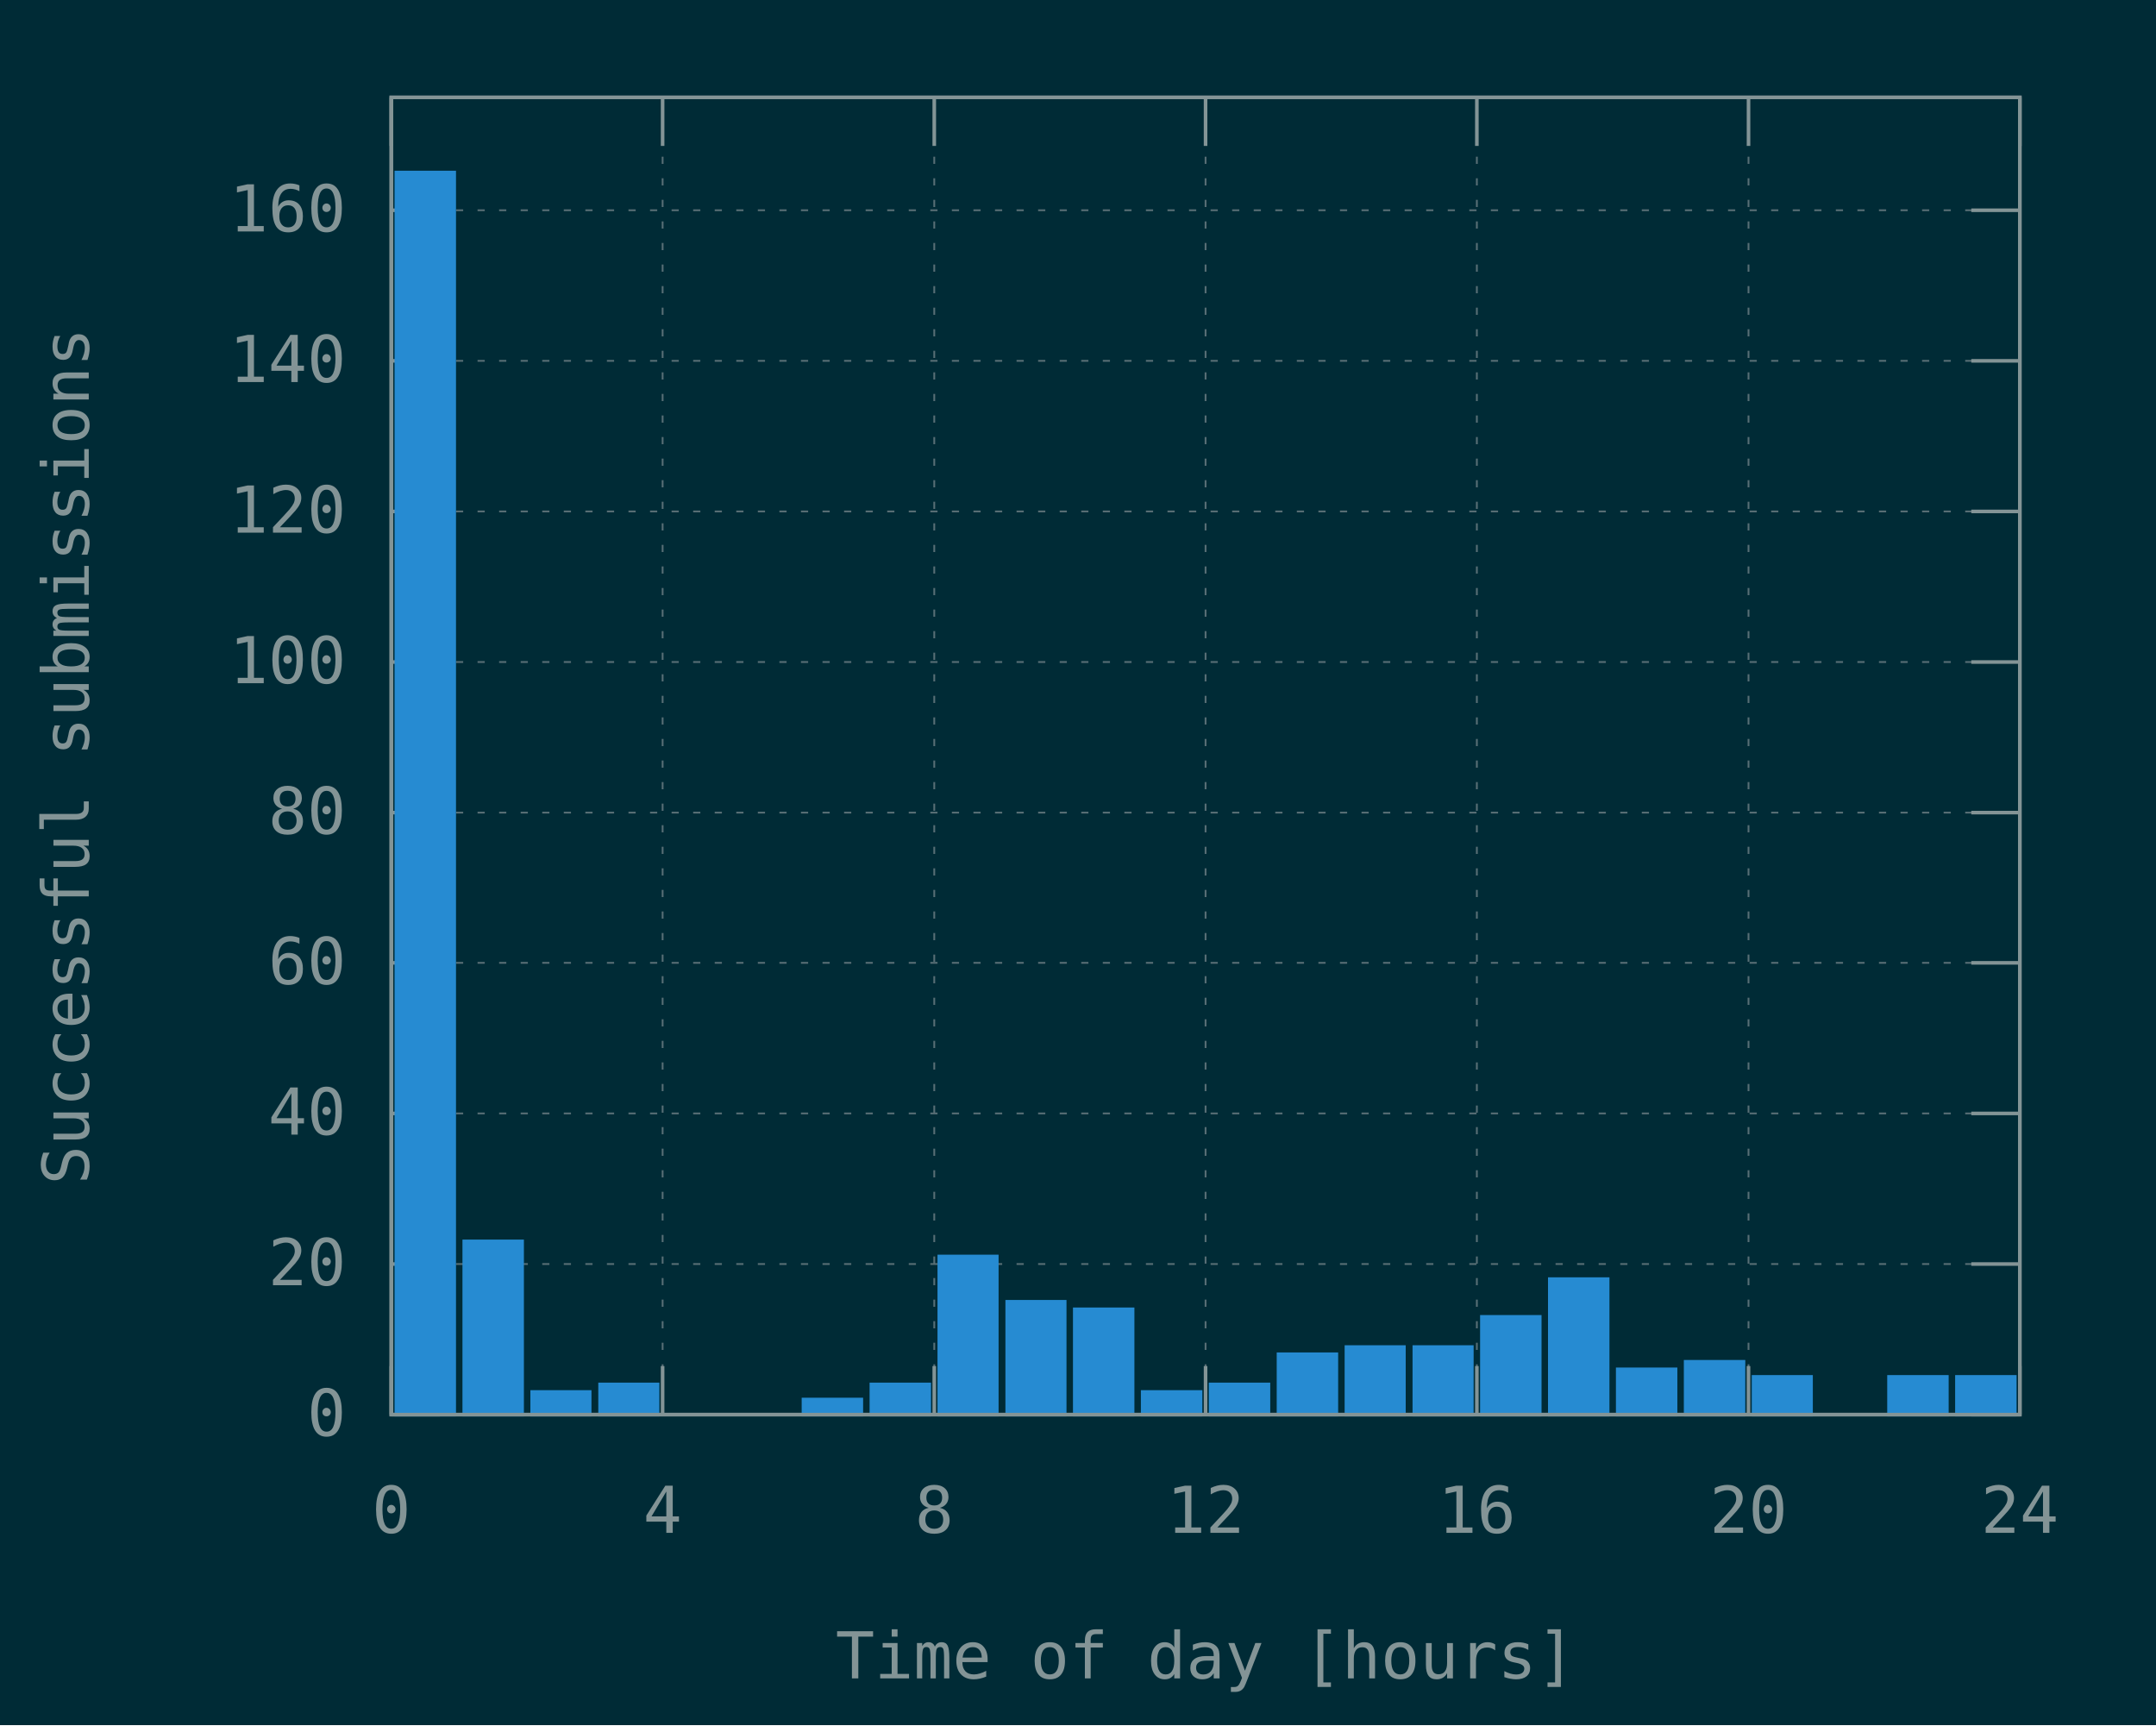
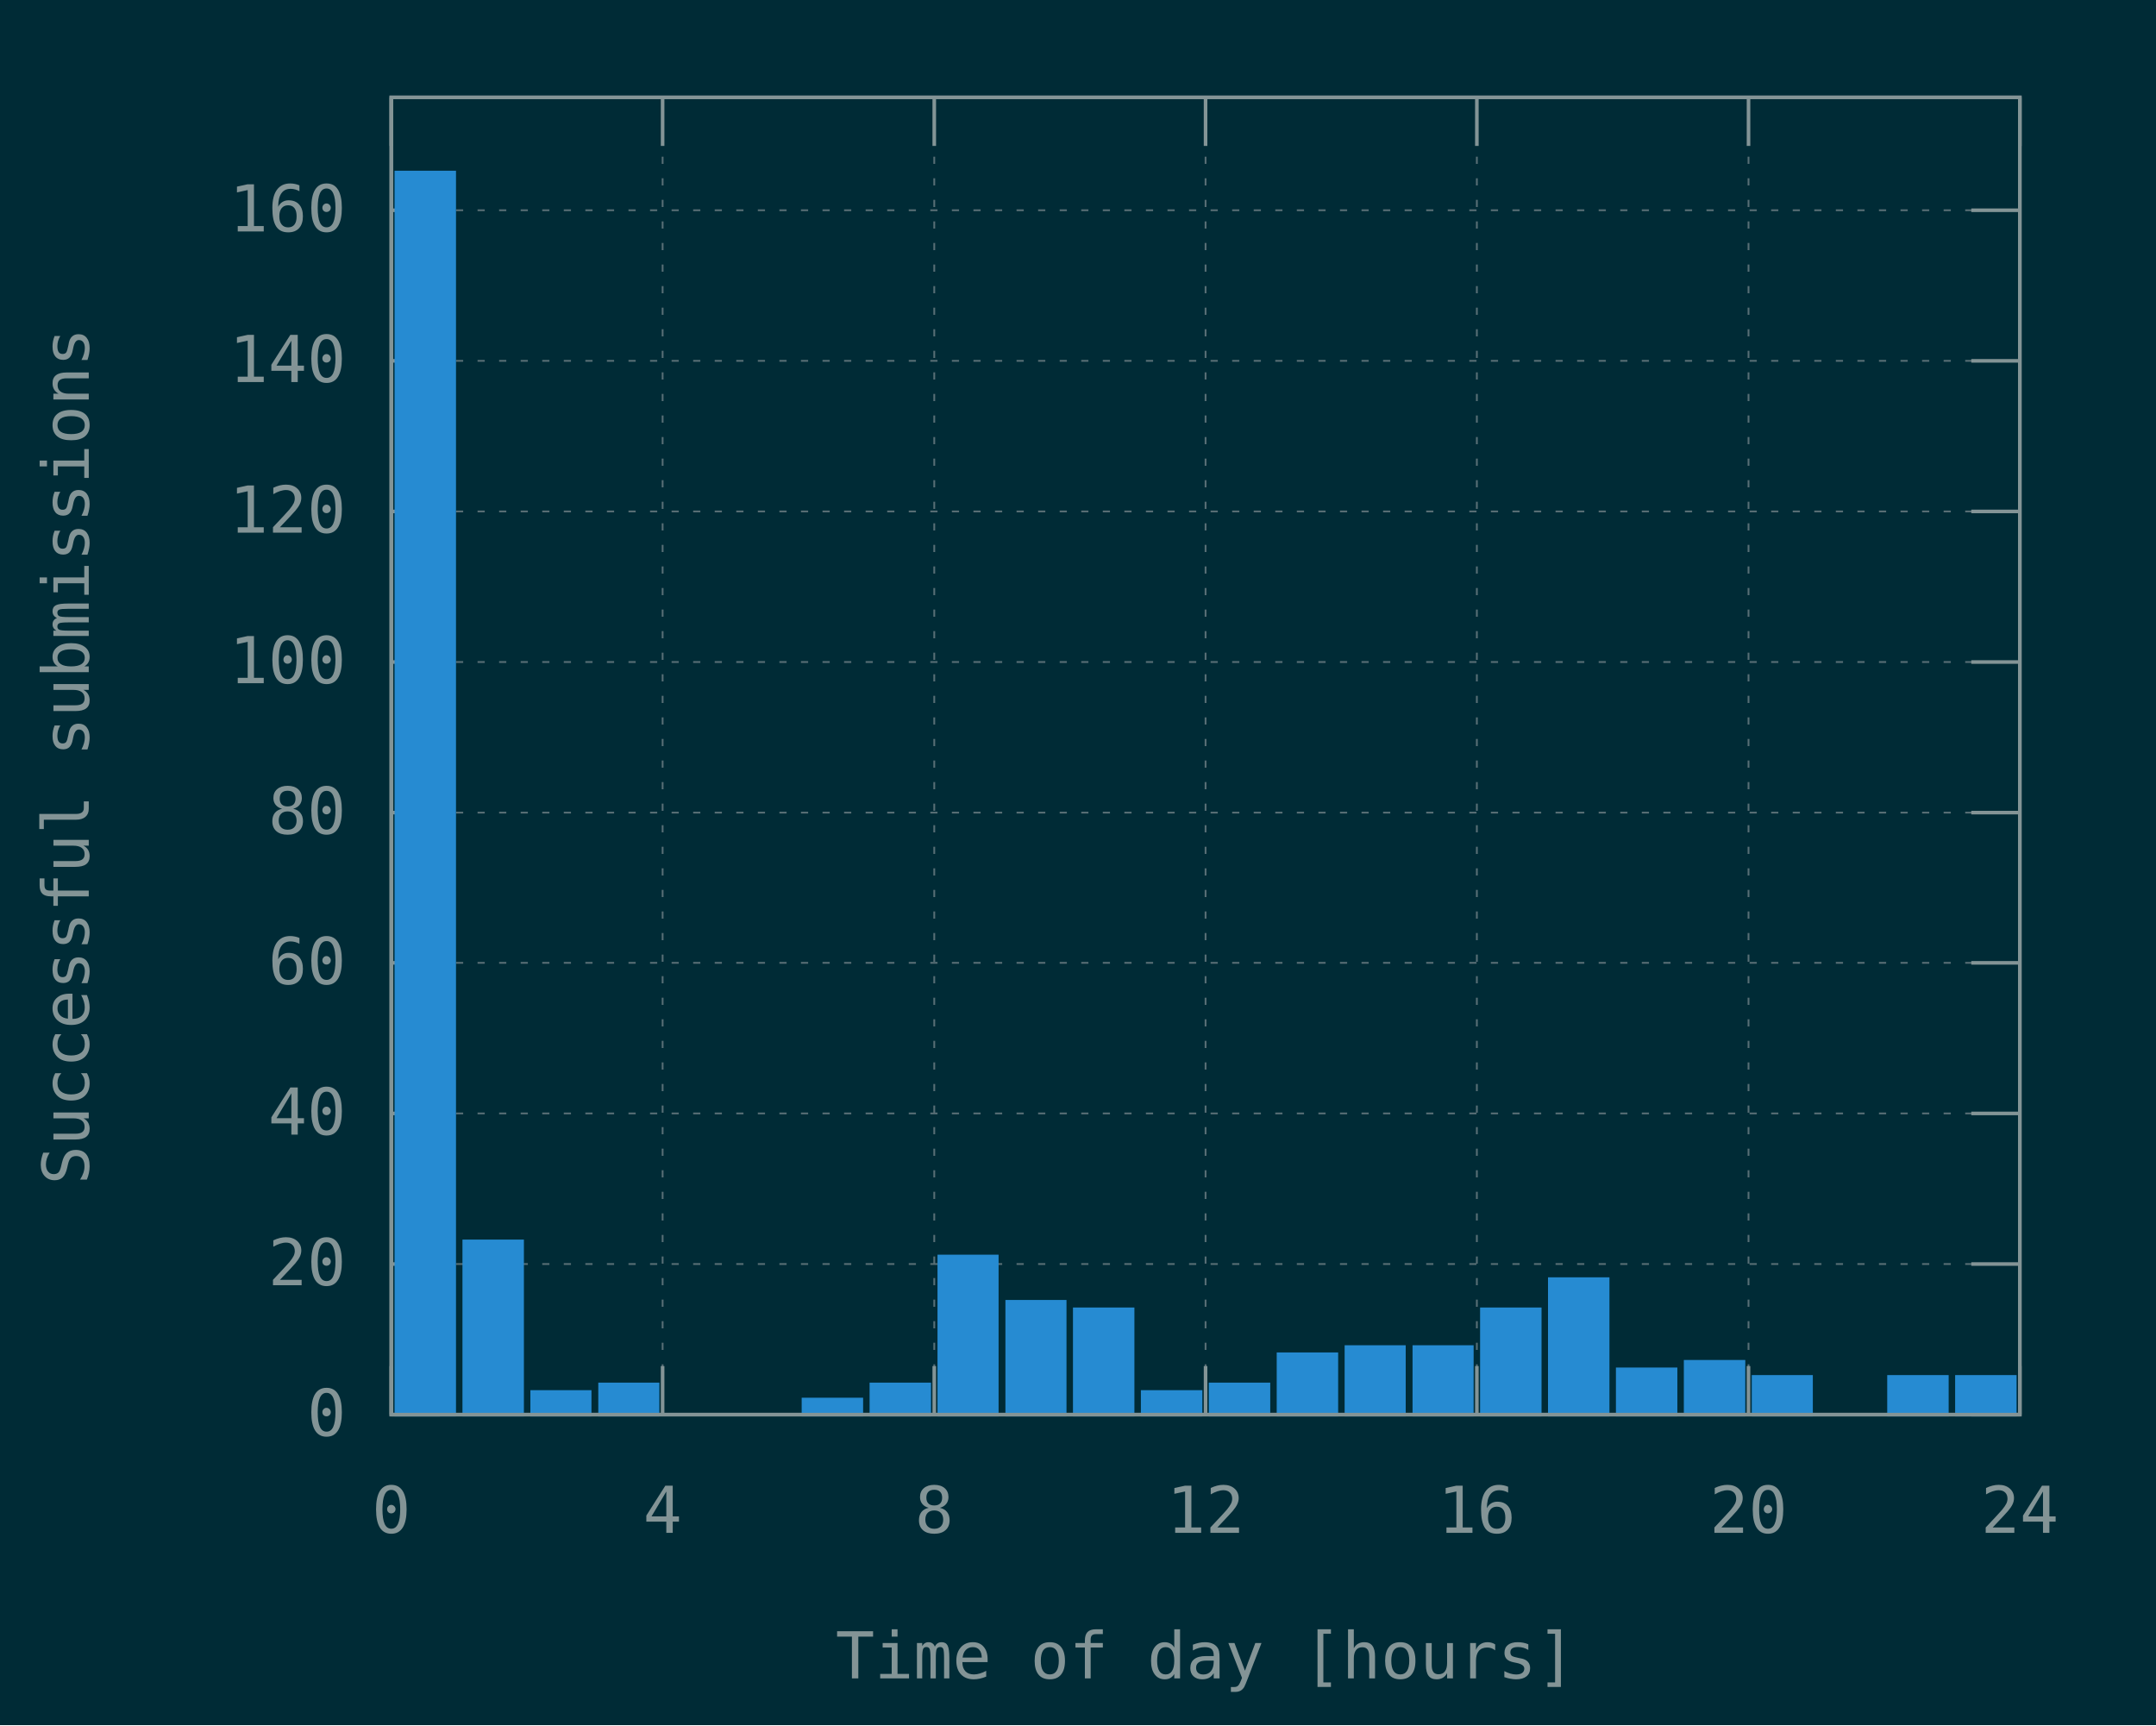
<svg xmlns="http://www.w3.org/2000/svg" xmlns:xlink="http://www.w3.org/1999/xlink" width="600" height="480" viewBox="0 0 600 480">
  <g id="gnuplot_canvas">
    <rect x="0" y="0" width="600" height="480" fill="#002b36" />
    <defs>
      <circle id="gpDot" r="0.5" stroke-width="0.5" stroke="currentColor" />
      <path id="gpPt0" stroke-width="0.148" stroke="currentColor" d="M-1,0 h2 M0,-1 v2" />
      <path id="gpPt1" stroke-width="0.148" stroke="currentColor" d="M-1,-1 L1,1 M1,-1 L-1,1" />
      <path id="gpPt2" stroke-width="0.148" stroke="currentColor" d="M-1,0 L1,0 M0,-1 L0,1 M-1,-1 L1,1 M-1,1 L1,-1" />
      <rect id="gpPt3" stroke-width="0.148" stroke="currentColor" x="-1" y="-1" width="2" height="2" />
      <rect id="gpPt4" stroke-width="0.148" stroke="currentColor" fill="currentColor" x="-1" y="-1" width="2" height="2" />
      <circle id="gpPt5" stroke-width="0.148" stroke="currentColor" cx="0" cy="0" r="1" />
      <use xlink:href="#gpPt5" id="gpPt6" fill="currentColor" stroke="none" />
      <path id="gpPt7" stroke-width="0.148" stroke="currentColor" d="M0,-1.33 L-1.33,0.67 L1.33,0.67 z" />
      <use xlink:href="#gpPt7" id="gpPt8" fill="currentColor" stroke="none" />
      <use xlink:href="#gpPt7" id="gpPt9" stroke="currentColor" transform="rotate(180)" />
      <use xlink:href="#gpPt9" id="gpPt10" fill="currentColor" stroke="none" />
      <use xlink:href="#gpPt3" id="gpPt11" stroke="currentColor" transform="rotate(45)" />
      <use xlink:href="#gpPt11" id="gpPt12" fill="currentColor" stroke="none" />
      <path id="gpPt13" stroke-width="0.148" stroke="currentColor" d="M0,1.330 L1.265,0.411 L0.782,-1.067 L-0.782,-1.076 L-1.265,0.411 z" />
      <use xlink:href="#gpPt13" id="gpPt14" fill="currentColor" stroke="none" />
      <filter id="textbox" filterUnits="objectBoundingBox" x="0" y="0" height="1" width="1">
        <feFlood flood-color="#002B36" flood-opacity="1" result="bgnd" />
        <feComposite in="SourceGraphic" in2="bgnd" operator="atop" />
      </filter>
      <filter id="greybox" filterUnits="objectBoundingBox" x="0" y="0" height="1" width="1">
        <feFlood flood-color="lightgrey" flood-opacity="1" result="grey" />
        <feComposite in="SourceGraphic" in2="grey" operator="atop" />
      </filter>
    </defs>
    <g fill="none" color="#002B36" stroke="currentColor" stroke-width="1.00" stroke-linecap="butt" stroke-linejoin="miter">
</g>
    <g fill="none" color="black" stroke="currentColor" stroke-width="1.00" stroke-linecap="butt" stroke-linejoin="miter">
</g>
    <g fill="none" color="black" stroke="rgb(131, 148, 150)" stroke-width="0.50" stroke-linecap="butt" stroke-linejoin="miter">
</g>
    <g fill="none" color="gray" stroke="currentColor" stroke-width="0.50" stroke-linecap="butt" stroke-linejoin="miter">
      <path stroke="rgb( 88, 110, 117)" stroke-dasharray="2,4" class="gridline" d="M108.9,393.6 L562.1,393.6  " />
    </g>
    <g fill="none" color="gray" stroke="rgb( 88, 110, 117)" stroke-width="1.00" stroke-linecap="butt" stroke-linejoin="miter">
</g>
    <g fill="none" color="black" stroke="currentColor" stroke-width="1.00" stroke-linecap="butt" stroke-linejoin="miter">
      <path stroke="rgb(131, 148, 150)" d="M108.9,393.6 L122.4,393.6 M562.1,393.6 L548.6,393.6  " />
      <g transform="translate(96.3,399.5)" stroke="none" fill="rgb(131,148,150)" font-family="Inconsolata" font-size="18.00" text-anchor="end">
        <text>
          <tspan font-family="Inconsolata"> 0</tspan>
        </text>
      </g>
    </g>
    <g fill="none" color="black" stroke="currentColor" stroke-width="1.00" stroke-linecap="butt" stroke-linejoin="miter">
</g>
    <g fill="none" color="black" stroke="rgb(131, 148, 150)" stroke-width="0.50" stroke-linecap="butt" stroke-linejoin="miter">
</g>
    <g fill="none" color="gray" stroke="currentColor" stroke-width="0.50" stroke-linecap="butt" stroke-linejoin="miter">
      <path stroke="rgb( 88, 110, 117)" stroke-dasharray="2,4" class="gridline" d="M108.9,351.7 L562.1,351.7  " />
    </g>
    <g fill="none" color="gray" stroke="rgb( 88, 110, 117)" stroke-width="1.00" stroke-linecap="butt" stroke-linejoin="miter">
</g>
    <g fill="none" color="black" stroke="currentColor" stroke-width="1.00" stroke-linecap="butt" stroke-linejoin="miter">
      <path stroke="rgb(131, 148, 150)" d="M108.9,351.7 L122.4,351.7 M562.1,351.7 L548.6,351.7  " />
      <g transform="translate(96.3,357.6)" stroke="none" fill="rgb(131,148,150)" font-family="Inconsolata" font-size="18.00" text-anchor="end">
        <text>
          <tspan font-family="Inconsolata"> 20</tspan>
        </text>
      </g>
    </g>
    <g fill="none" color="black" stroke="currentColor" stroke-width="1.00" stroke-linecap="butt" stroke-linejoin="miter">
</g>
    <g fill="none" color="black" stroke="rgb(131, 148, 150)" stroke-width="0.50" stroke-linecap="butt" stroke-linejoin="miter">
</g>
    <g fill="none" color="gray" stroke="currentColor" stroke-width="0.50" stroke-linecap="butt" stroke-linejoin="miter">
      <path stroke="rgb( 88, 110, 117)" stroke-dasharray="2,4" class="gridline" d="M108.9,309.8 L562.1,309.8  " />
    </g>
    <g fill="none" color="gray" stroke="rgb( 88, 110, 117)" stroke-width="1.00" stroke-linecap="butt" stroke-linejoin="miter">
</g>
    <g fill="none" color="black" stroke="currentColor" stroke-width="1.00" stroke-linecap="butt" stroke-linejoin="miter">
      <path stroke="rgb(131, 148, 150)" d="M108.9,309.8 L122.4,309.8 M562.1,309.8 L548.6,309.8  " />
      <g transform="translate(96.3,315.7)" stroke="none" fill="rgb(131,148,150)" font-family="Inconsolata" font-size="18.00" text-anchor="end">
        <text>
          <tspan font-family="Inconsolata"> 40</tspan>
        </text>
      </g>
    </g>
    <g fill="none" color="black" stroke="currentColor" stroke-width="1.00" stroke-linecap="butt" stroke-linejoin="miter">
</g>
    <g fill="none" color="black" stroke="rgb(131, 148, 150)" stroke-width="0.50" stroke-linecap="butt" stroke-linejoin="miter">
</g>
    <g fill="none" color="gray" stroke="currentColor" stroke-width="0.50" stroke-linecap="butt" stroke-linejoin="miter">
      <path stroke="rgb( 88, 110, 117)" stroke-dasharray="2,4" class="gridline" d="M108.9,267.9 L562.1,267.9  " />
    </g>
    <g fill="none" color="gray" stroke="rgb( 88, 110, 117)" stroke-width="1.00" stroke-linecap="butt" stroke-linejoin="miter">
</g>
    <g fill="none" color="black" stroke="currentColor" stroke-width="1.00" stroke-linecap="butt" stroke-linejoin="miter">
      <path stroke="rgb(131, 148, 150)" d="M108.9,267.9 L122.4,267.9 M562.1,267.9 L548.6,267.9  " />
      <g transform="translate(96.3,273.8)" stroke="none" fill="rgb(131,148,150)" font-family="Inconsolata" font-size="18.00" text-anchor="end">
        <text>
          <tspan font-family="Inconsolata"> 60</tspan>
        </text>
      </g>
    </g>
    <g fill="none" color="black" stroke="currentColor" stroke-width="1.00" stroke-linecap="butt" stroke-linejoin="miter">
</g>
    <g fill="none" color="black" stroke="rgb(131, 148, 150)" stroke-width="0.50" stroke-linecap="butt" stroke-linejoin="miter">
</g>
    <g fill="none" color="gray" stroke="currentColor" stroke-width="0.50" stroke-linecap="butt" stroke-linejoin="miter">
      <path stroke="rgb( 88, 110, 117)" stroke-dasharray="2,4" class="gridline" d="M108.9,226.1 L562.1,226.1  " />
    </g>
    <g fill="none" color="gray" stroke="rgb( 88, 110, 117)" stroke-width="1.00" stroke-linecap="butt" stroke-linejoin="miter">
</g>
    <g fill="none" color="black" stroke="currentColor" stroke-width="1.00" stroke-linecap="butt" stroke-linejoin="miter">
      <path stroke="rgb(131, 148, 150)" d="M108.9,226.1 L122.4,226.1 M562.1,226.1 L548.6,226.1  " />
      <g transform="translate(96.3,232.0)" stroke="none" fill="rgb(131,148,150)" font-family="Inconsolata" font-size="18.00" text-anchor="end">
        <text>
          <tspan font-family="Inconsolata"> 80</tspan>
        </text>
      </g>
    </g>
    <g fill="none" color="black" stroke="currentColor" stroke-width="1.00" stroke-linecap="butt" stroke-linejoin="miter">
</g>
    <g fill="none" color="black" stroke="rgb(131, 148, 150)" stroke-width="0.50" stroke-linecap="butt" stroke-linejoin="miter">
</g>
    <g fill="none" color="gray" stroke="currentColor" stroke-width="0.50" stroke-linecap="butt" stroke-linejoin="miter">
      <path stroke="rgb( 88, 110, 117)" stroke-dasharray="2,4" class="gridline" d="M108.9,184.2 L562.1,184.2  " />
    </g>
    <g fill="none" color="gray" stroke="rgb( 88, 110, 117)" stroke-width="1.00" stroke-linecap="butt" stroke-linejoin="miter">
</g>
    <g fill="none" color="black" stroke="currentColor" stroke-width="1.00" stroke-linecap="butt" stroke-linejoin="miter">
      <path stroke="rgb(131, 148, 150)" d="M108.9,184.2 L122.4,184.2 M562.1,184.2 L548.6,184.2  " />
      <g transform="translate(96.3,190.1)" stroke="none" fill="rgb(131,148,150)" font-family="Inconsolata" font-size="18.00" text-anchor="end">
        <text>
          <tspan font-family="Inconsolata"> 100</tspan>
        </text>
      </g>
    </g>
    <g fill="none" color="black" stroke="currentColor" stroke-width="1.00" stroke-linecap="butt" stroke-linejoin="miter">
</g>
    <g fill="none" color="black" stroke="rgb(131, 148, 150)" stroke-width="0.50" stroke-linecap="butt" stroke-linejoin="miter">
</g>
    <g fill="none" color="gray" stroke="currentColor" stroke-width="0.50" stroke-linecap="butt" stroke-linejoin="miter">
      <path stroke="rgb( 88, 110, 117)" stroke-dasharray="2,4" class="gridline" d="M108.9,142.3 L562.1,142.3  " />
    </g>
    <g fill="none" color="gray" stroke="rgb( 88, 110, 117)" stroke-width="1.00" stroke-linecap="butt" stroke-linejoin="miter">
</g>
    <g fill="none" color="black" stroke="currentColor" stroke-width="1.00" stroke-linecap="butt" stroke-linejoin="miter">
      <path stroke="rgb(131, 148, 150)" d="M108.9,142.3 L122.4,142.3 M562.1,142.3 L548.6,142.3  " />
      <g transform="translate(96.3,148.2)" stroke="none" fill="rgb(131,148,150)" font-family="Inconsolata" font-size="18.00" text-anchor="end">
        <text>
          <tspan font-family="Inconsolata"> 120</tspan>
        </text>
      </g>
    </g>
    <g fill="none" color="black" stroke="currentColor" stroke-width="1.00" stroke-linecap="butt" stroke-linejoin="miter">
</g>
    <g fill="none" color="black" stroke="rgb(131, 148, 150)" stroke-width="0.50" stroke-linecap="butt" stroke-linejoin="miter">
</g>
    <g fill="none" color="gray" stroke="currentColor" stroke-width="0.50" stroke-linecap="butt" stroke-linejoin="miter">
      <path stroke="rgb( 88, 110, 117)" stroke-dasharray="2,4" class="gridline" d="M108.9,100.4 L562.1,100.4  " />
    </g>
    <g fill="none" color="gray" stroke="rgb( 88, 110, 117)" stroke-width="1.00" stroke-linecap="butt" stroke-linejoin="miter">
</g>
    <g fill="none" color="black" stroke="currentColor" stroke-width="1.00" stroke-linecap="butt" stroke-linejoin="miter">
      <path stroke="rgb(131, 148, 150)" d="M108.9,100.4 L122.4,100.4 M562.1,100.4 L548.6,100.4  " />
      <g transform="translate(96.3,106.3)" stroke="none" fill="rgb(131,148,150)" font-family="Inconsolata" font-size="18.00" text-anchor="end">
        <text>
          <tspan font-family="Inconsolata"> 140</tspan>
        </text>
      </g>
    </g>
    <g fill="none" color="black" stroke="currentColor" stroke-width="1.00" stroke-linecap="butt" stroke-linejoin="miter">
</g>
    <g fill="none" color="black" stroke="rgb(131, 148, 150)" stroke-width="0.50" stroke-linecap="butt" stroke-linejoin="miter">
</g>
    <g fill="none" color="gray" stroke="currentColor" stroke-width="0.50" stroke-linecap="butt" stroke-linejoin="miter">
      <path stroke="rgb( 88, 110, 117)" stroke-dasharray="2,4" class="gridline" d="M108.9,58.5 L562.1,58.5  " />
    </g>
    <g fill="none" color="gray" stroke="rgb( 88, 110, 117)" stroke-width="1.00" stroke-linecap="butt" stroke-linejoin="miter">
</g>
    <g fill="none" color="black" stroke="currentColor" stroke-width="1.00" stroke-linecap="butt" stroke-linejoin="miter">
      <path stroke="rgb(131, 148, 150)" d="M108.9,58.5 L122.4,58.5 M562.1,58.5 L548.6,58.5  " />
      <g transform="translate(96.3,64.4)" stroke="none" fill="rgb(131,148,150)" font-family="Inconsolata" font-size="18.00" text-anchor="end">
        <text>
          <tspan font-family="Inconsolata"> 160</tspan>
        </text>
      </g>
    </g>
    <g fill="none" color="black" stroke="currentColor" stroke-width="1.00" stroke-linecap="butt" stroke-linejoin="miter">
</g>
    <g fill="none" color="black" stroke="rgb(131, 148, 150)" stroke-width="0.50" stroke-linecap="butt" stroke-linejoin="miter">
</g>
    <g fill="none" color="gray" stroke="currentColor" stroke-width="0.50" stroke-linecap="butt" stroke-linejoin="miter">
      <path stroke="rgb( 88, 110, 117)" stroke-dasharray="2,4" class="gridline" d="M108.9,393.6 L108.9,27.1  " />
    </g>
    <g fill="none" color="gray" stroke="rgb( 88, 110, 117)" stroke-width="1.00" stroke-linecap="butt" stroke-linejoin="miter">
</g>
    <g fill="none" color="black" stroke="currentColor" stroke-width="1.00" stroke-linecap="butt" stroke-linejoin="miter">
      <path stroke="rgb(131, 148, 150)" d="M108.9,393.6 L108.9,380.1 M108.9,27.1 L108.9,40.6  " />
      <g transform="translate(108.9,426.5)" stroke="none" fill="rgb(131,148,150)" font-family="Inconsolata" font-size="18.00" text-anchor="middle">
        <text>
          <tspan font-family="Inconsolata"> 0</tspan>
        </text>
      </g>
    </g>
    <g fill="none" color="black" stroke="currentColor" stroke-width="1.00" stroke-linecap="butt" stroke-linejoin="miter">
</g>
    <g fill="none" color="black" stroke="rgb(131, 148, 150)" stroke-width="0.50" stroke-linecap="butt" stroke-linejoin="miter">
</g>
    <g fill="none" color="gray" stroke="currentColor" stroke-width="0.50" stroke-linecap="butt" stroke-linejoin="miter">
      <path stroke="rgb( 88, 110, 117)" stroke-dasharray="2,4" class="gridline" d="M184.4,393.6 L184.4,27.1  " />
    </g>
    <g fill="none" color="gray" stroke="rgb( 88, 110, 117)" stroke-width="1.00" stroke-linecap="butt" stroke-linejoin="miter">
</g>
    <g fill="none" color="black" stroke="currentColor" stroke-width="1.00" stroke-linecap="butt" stroke-linejoin="miter">
      <path stroke="rgb(131, 148, 150)" d="M184.4,393.6 L184.4,380.1 M184.4,27.1 L184.4,40.6  " />
      <g transform="translate(184.4,426.5)" stroke="none" fill="rgb(131,148,150)" font-family="Inconsolata" font-size="18.00" text-anchor="middle">
        <text>
          <tspan font-family="Inconsolata"> 4</tspan>
        </text>
      </g>
    </g>
    <g fill="none" color="black" stroke="currentColor" stroke-width="1.00" stroke-linecap="butt" stroke-linejoin="miter">
</g>
    <g fill="none" color="black" stroke="rgb(131, 148, 150)" stroke-width="0.50" stroke-linecap="butt" stroke-linejoin="miter">
</g>
    <g fill="none" color="gray" stroke="currentColor" stroke-width="0.50" stroke-linecap="butt" stroke-linejoin="miter">
      <path stroke="rgb( 88, 110, 117)" stroke-dasharray="2,4" class="gridline" d="M260.0,393.6 L260.0,27.1  " />
    </g>
    <g fill="none" color="gray" stroke="rgb( 88, 110, 117)" stroke-width="1.00" stroke-linecap="butt" stroke-linejoin="miter">
</g>
    <g fill="none" color="black" stroke="currentColor" stroke-width="1.00" stroke-linecap="butt" stroke-linejoin="miter">
      <path stroke="rgb(131, 148, 150)" d="M260.0,393.6 L260.0,380.1 M260.0,27.1 L260.0,40.6  " />
      <g transform="translate(260.0,426.5)" stroke="none" fill="rgb(131,148,150)" font-family="Inconsolata" font-size="18.00" text-anchor="middle">
        <text>
          <tspan font-family="Inconsolata"> 8</tspan>
        </text>
      </g>
    </g>
    <g fill="none" color="black" stroke="currentColor" stroke-width="1.00" stroke-linecap="butt" stroke-linejoin="miter">
</g>
    <g fill="none" color="black" stroke="rgb(131, 148, 150)" stroke-width="0.50" stroke-linecap="butt" stroke-linejoin="miter">
</g>
    <g fill="none" color="gray" stroke="currentColor" stroke-width="0.50" stroke-linecap="butt" stroke-linejoin="miter">
      <path stroke="rgb( 88, 110, 117)" stroke-dasharray="2,4" class="gridline" d="M335.5,393.6 L335.5,27.1  " />
    </g>
    <g fill="none" color="gray" stroke="rgb( 88, 110, 117)" stroke-width="1.00" stroke-linecap="butt" stroke-linejoin="miter">
</g>
    <g fill="none" color="black" stroke="currentColor" stroke-width="1.00" stroke-linecap="butt" stroke-linejoin="miter">
      <path stroke="rgb(131, 148, 150)" d="M335.5,393.6 L335.5,380.1 M335.5,27.1 L335.5,40.6  " />
      <g transform="translate(335.5,426.5)" stroke="none" fill="rgb(131,148,150)" font-family="Inconsolata" font-size="18.00" text-anchor="middle">
        <text>
          <tspan font-family="Inconsolata"> 12</tspan>
        </text>
      </g>
    </g>
    <g fill="none" color="black" stroke="currentColor" stroke-width="1.00" stroke-linecap="butt" stroke-linejoin="miter">
</g>
    <g fill="none" color="black" stroke="rgb(131, 148, 150)" stroke-width="0.50" stroke-linecap="butt" stroke-linejoin="miter">
</g>
    <g fill="none" color="gray" stroke="currentColor" stroke-width="0.50" stroke-linecap="butt" stroke-linejoin="miter">
      <path stroke="rgb( 88, 110, 117)" stroke-dasharray="2,4" class="gridline" d="M411.0,393.6 L411.0,27.1  " />
    </g>
    <g fill="none" color="gray" stroke="rgb( 88, 110, 117)" stroke-width="1.00" stroke-linecap="butt" stroke-linejoin="miter">
</g>
    <g fill="none" color="black" stroke="currentColor" stroke-width="1.00" stroke-linecap="butt" stroke-linejoin="miter">
      <path stroke="rgb(131, 148, 150)" d="M411.0,393.6 L411.0,380.1 M411.0,27.1 L411.0,40.6  " />
      <g transform="translate(411.0,426.5)" stroke="none" fill="rgb(131,148,150)" font-family="Inconsolata" font-size="18.00" text-anchor="middle">
        <text>
          <tspan font-family="Inconsolata"> 16</tspan>
        </text>
      </g>
    </g>
    <g fill="none" color="black" stroke="currentColor" stroke-width="1.00" stroke-linecap="butt" stroke-linejoin="miter">
</g>
    <g fill="none" color="black" stroke="rgb(131, 148, 150)" stroke-width="0.50" stroke-linecap="butt" stroke-linejoin="miter">
</g>
    <g fill="none" color="gray" stroke="currentColor" stroke-width="0.50" stroke-linecap="butt" stroke-linejoin="miter">
      <path stroke="rgb( 88, 110, 117)" stroke-dasharray="2,4" class="gridline" d="M486.6,393.6 L486.6,40.6 L486.6,27.1  " />
    </g>
    <g fill="none" color="gray" stroke="rgb( 88, 110, 117)" stroke-width="1.00" stroke-linecap="butt" stroke-linejoin="miter">
</g>
    <g fill="none" color="black" stroke="currentColor" stroke-width="1.00" stroke-linecap="butt" stroke-linejoin="miter">
      <path stroke="rgb(131, 148, 150)" d="M486.6,393.6 L486.6,380.1 M486.6,27.1 L486.6,40.6  " />
      <g transform="translate(486.6,426.5)" stroke="none" fill="rgb(131,148,150)" font-family="Inconsolata" font-size="18.00" text-anchor="middle">
        <text>
          <tspan font-family="Inconsolata"> 20</tspan>
        </text>
      </g>
    </g>
    <g fill="none" color="black" stroke="currentColor" stroke-width="1.00" stroke-linecap="butt" stroke-linejoin="miter">
</g>
    <g fill="none" color="black" stroke="rgb(131, 148, 150)" stroke-width="0.50" stroke-linecap="butt" stroke-linejoin="miter">
</g>
    <g fill="none" color="gray" stroke="currentColor" stroke-width="0.50" stroke-linecap="butt" stroke-linejoin="miter">
      <path stroke="rgb( 88, 110, 117)" stroke-dasharray="2,4" class="gridline" d="M562.1,393.6 L562.1,27.1  " />
    </g>
    <g fill="none" color="gray" stroke="rgb( 88, 110, 117)" stroke-width="1.00" stroke-linecap="butt" stroke-linejoin="miter">
</g>
    <g fill="none" color="black" stroke="currentColor" stroke-width="1.00" stroke-linecap="butt" stroke-linejoin="miter">
      <path stroke="rgb(131, 148, 150)" d="M562.1,393.6 L562.1,380.1 M562.1,27.1 L562.1,40.6  " />
      <g transform="translate(562.1,426.5)" stroke="none" fill="rgb(131,148,150)" font-family="Inconsolata" font-size="18.00" text-anchor="middle">
        <text>
          <tspan font-family="Inconsolata"> 24</tspan>
        </text>
      </g>
    </g>
    <g fill="none" color="black" stroke="currentColor" stroke-width="1.00" stroke-linecap="butt" stroke-linejoin="miter">
</g>
    <g fill="none" color="black" stroke="currentColor" stroke-width="1.00" stroke-linecap="butt" stroke-linejoin="miter">
      <path stroke="rgb(131, 148, 150)" d="M108.9,27.1 L108.9,393.6 L562.1,393.6 L562.1,27.1 L108.9,27.1 Z  " />
    </g>
    <g fill="none" color="black" stroke="currentColor" stroke-width="1.00" stroke-linecap="butt" stroke-linejoin="miter">
      <g transform="translate(24.7,210.4) rotate(270)" stroke="none" fill="rgb(131,148,150)" font-family="Inconsolata" font-size="18.00" text-anchor="middle">
        <text>
          <tspan font-family="Inconsolata">Successful submissions</tspan>
        </text>
      </g>
    </g>
    <g fill="none" color="black" stroke="currentColor" stroke-width="1.00" stroke-linecap="butt" stroke-linejoin="miter">
      <g transform="translate(335.5,467.0)" stroke="none" fill="rgb(131,148,150)" font-family="Inconsolata" font-size="18.00" text-anchor="middle">
        <text>
          <tspan font-family="Inconsolata">Time of day [hours]</tspan>
        </text>
      </g>
    </g>
    <g fill="none" color="black" stroke="currentColor" stroke-width="1.00" stroke-linecap="butt" stroke-linejoin="miter">
</g>
    <g id="gnuplot_plot_1">
      <g fill="none" color="black" stroke="currentColor" stroke-width="1.00" stroke-linecap="butt" stroke-linejoin="miter">
        <g stroke="none" shape-rendering="crispEdges">
          <polygon fill="rgb( 38, 139, 210)" points="110.3,393.6 126.5,393.6 126.5,47.9 110.3,47.9 " />
        </g>
        <path stroke="rgb( 38, 139, 210)" d="M110.3,393.6 L110.3,48.0 L126.4,48.0 L126.4,393.6 L110.3,393.6 Z  " />
        <g stroke="none" shape-rendering="crispEdges">
          <polygon fill="rgb( 38, 139, 210)" points="129.2,393.6 145.4,393.6 145.4,345.3 129.2,345.3 " />
        </g>
        <path stroke="rgb( 38, 139, 210)" d="M129.2,393.6 L129.2,345.4 L145.3,345.4 L145.3,393.6 L129.2,393.6 Z  " />
        <g stroke="none" shape-rendering="crispEdges">
          <polygon fill="rgb( 38, 139, 210)" points="148.1,393.6 164.2,393.6 164.2,387.2 148.1,387.2 " />
        </g>
        <path stroke="rgb( 38, 139, 210)" d="M148.1,393.6 L148.1,387.3 L164.1,387.3 L164.1,393.6 L148.1,393.6 Z  " />
        <g stroke="none" shape-rendering="crispEdges">
          <polygon fill="rgb( 38, 139, 210)" points="167.0,393.6 183.1,393.6 183.1,385.1 167.0,385.1 " />
        </g>
        <path stroke="rgb( 38, 139, 210)" d="M167.0,393.6 L167.0,385.2 L183.0,385.2 L183.0,393.6 L167.0,393.6 Z  " />
        <g stroke="none" shape-rendering="crispEdges">
          <polygon fill="rgb( 38, 139, 210)" points="223.6,393.6 239.8,393.6 239.8,389.3 223.6,389.3 " />
        </g>
        <path stroke="rgb( 38, 139, 210)" d="M223.6,393.6 L223.6,389.4 L239.7,389.4 L239.7,393.6 L223.6,393.6 Z  " />
        <g stroke="none" shape-rendering="crispEdges">
          <polygon fill="rgb( 38, 139, 210)" points="242.5,393.6 258.7,393.6 258.7,385.1 242.5,385.1 " />
        </g>
        <path stroke="rgb( 38, 139, 210)" d="M242.5,393.6 L242.5,385.2 L258.6,385.2 L258.6,393.6 L242.5,393.6 Z  " />
        <g stroke="none" shape-rendering="crispEdges">
          <polygon fill="rgb( 38, 139, 210)" points="261.4,393.6 277.5,393.6 277.5,349.5 261.4,349.5 " />
        </g>
        <path stroke="rgb( 38, 139, 210)" d="M261.4,393.6 L261.4,349.6 L277.4,349.6 L277.4,393.6 L261.4,393.6 Z  " />
        <g stroke="none" shape-rendering="crispEdges">
          <polygon fill="rgb( 38, 139, 210)" points="280.3,393.6 296.4,393.6 296.4,362.1 280.3,362.1 " />
        </g>
        <path stroke="rgb( 38, 139, 210)" d="M280.3,393.6 L280.3,362.2 L296.3,362.2 L296.3,393.6 L280.3,393.6 Z  " />
        <g stroke="none" shape-rendering="crispEdges">
          <polygon fill="rgb( 38, 139, 210)" points="299.1,393.6 315.3,393.6 315.3,364.2 299.1,364.2 " />
        </g>
        <path stroke="rgb( 38, 139, 210)" d="M299.1,393.6 L299.1,364.3 L315.2,364.3 L315.2,393.6 L299.1,393.6 Z  " />
        <g stroke="none" shape-rendering="crispEdges">
          <polygon fill="rgb( 38, 139, 210)" points="318.0,393.6 334.2,393.6 334.2,387.2 318.0,387.2 " />
        </g>
        <path stroke="rgb( 38, 139, 210)" d="M318.0,393.6 L318.0,387.3 L334.1,387.3 L334.1,393.6 L318.0,393.6 Z  " />
        <g stroke="none" shape-rendering="crispEdges">
          <polygon fill="rgb( 38, 139, 210)" points="336.9,393.6 353.1,393.6 353.1,385.1 336.9,385.1 " />
        </g>
        <path stroke="rgb( 38, 139, 210)" d="M336.9,393.6 L336.9,385.2 L353.0,385.2 L353.0,393.6 L336.9,393.6 Z  " />
        <g stroke="none" shape-rendering="crispEdges">
          <polygon fill="rgb( 38, 139, 210)" points="355.8,393.6 372.0,393.6 372.0,376.7 355.8,376.7 " />
        </g>
        <path stroke="rgb( 38, 139, 210)" d="M355.8,393.6 L355.8,376.8 L371.9,376.8 L371.9,393.6 L355.8,393.6 Z  " />
        <g stroke="none" shape-rendering="crispEdges">
          <polygon fill="rgb( 38, 139, 210)" points="374.7,393.6 390.8,393.6 390.8,374.7 374.7,374.7 " />
        </g>
        <path stroke="rgb( 38, 139, 210)" d="M374.7,393.6 L374.7,374.8 L390.7,374.8 L390.7,393.6 L374.7,393.6 Z  " />
        <g stroke="none" shape-rendering="crispEdges">
          <polygon fill="rgb( 38, 139, 210)" points="393.6,393.6 409.7,393.6 409.7,374.7 393.6,374.7 " />
        </g>
        <path stroke="rgb( 38, 139, 210)" d="M393.6,393.6 L393.6,374.8 L409.6,374.8 L409.6,393.6 L393.6,393.6 Z  " />
        <g stroke="none" shape-rendering="crispEdges">
-           <polygon fill="rgb( 38, 139, 210)" points="412.4,393.6 428.6,393.6 428.6,366.3 412.4,366.3 " />
-         </g>
-         <path stroke="rgb( 38, 139, 210)" d="M412.4,393.6 L412.4,366.4 L428.5,366.4 L428.5,393.6 L412.4,393.6 Z  " />
+           <polygon fill="rgb( 38, 139, 210)" points="412.4,393.6 428.6,393.6 428.6,364.2 412.4,364.2 " />
+         </g>
+         <path stroke="rgb( 38, 139, 210)" d="M412.4,393.6 L412.4,364.3 L428.5,364.3 L428.5,393.6 L412.4,393.6 Z  " />
        <g stroke="none" shape-rendering="crispEdges">
          <polygon fill="rgb( 38, 139, 210)" points="431.3,393.6 447.5,393.6 447.5,355.8 431.3,355.8 " />
        </g>
        <path stroke="rgb( 38, 139, 210)" d="M431.3,393.6 L431.3,355.9 L447.4,355.9 L447.4,393.6 L431.3,393.6 Z  " />
        <g stroke="none" shape-rendering="crispEdges">
          <polygon fill="rgb( 38, 139, 210)" points="450.2,393.6 466.4,393.6 466.4,380.9 450.2,380.9 " />
        </g>
        <path stroke="rgb( 38, 139, 210)" d="M450.2,393.6 L450.2,381.0 L466.3,381.0 L466.3,393.6 L450.2,393.6 Z  " />
        <g stroke="none" shape-rendering="crispEdges">
          <polygon fill="rgb( 38, 139, 210)" points="469.1,393.6 485.3,393.6 485.3,378.8 469.1,378.8 " />
        </g>
        <path stroke="rgb( 38, 139, 210)" d="M469.1,393.6 L469.1,378.9 L485.2,378.9 L485.2,393.6 L469.1,393.6 Z  " />
        <g stroke="none" shape-rendering="crispEdges">
          <polygon fill="rgb( 38, 139, 210)" points="488.0,393.6 504.1,393.6 504.1,383.0 488.0,383.0 " />
        </g>
        <path stroke="rgb( 38, 139, 210)" d="M488.0,393.6 L488.0,383.1 L504.0,383.1 L504.0,393.6 L488.0,393.6 Z  " />
        <g stroke="none" shape-rendering="crispEdges">
          <polygon fill="rgb( 38, 139, 210)" points="525.7,393.6 541.9,393.6 541.9,383.0 525.7,383.0 " />
        </g>
        <path stroke="rgb( 38, 139, 210)" d="M525.7,393.6 L525.7,383.1 L541.8,383.1 L541.8,393.6 L525.7,393.6 Z  " />
        <g stroke="none" shape-rendering="crispEdges">
          <polygon fill="rgb( 38, 139, 210)" points="544.6,393.6 560.8,393.6 560.8,383.0 544.6,383.0 " />
        </g>
        <path stroke="rgb( 38, 139, 210)" d="M544.6,393.6 L544.6,383.1 L560.7,383.1 L560.7,393.6 L544.6,393.6 Z  " />
      </g>
    </g>
    <g fill="none" color="#002B36" stroke="rgb( 38, 139, 210)" stroke-width="2.00" stroke-linecap="butt" stroke-linejoin="miter">
</g>
    <g fill="none" color="black" stroke="currentColor" stroke-width="2.00" stroke-linecap="butt" stroke-linejoin="miter">
</g>
    <g fill="none" color="black" stroke="black" stroke-width="1.00" stroke-linecap="butt" stroke-linejoin="miter">
</g>
    <g fill="none" color="black" stroke="currentColor" stroke-width="1.00" stroke-linecap="butt" stroke-linejoin="miter">
      <path stroke="rgb(131, 148, 150)" d="M108.9,27.1 L108.9,393.6 L562.1,393.6 L562.1,27.1 L108.9,27.1 Z  " />
    </g>
    <g fill="none" color="black" stroke="currentColor" stroke-width="1.00" stroke-linecap="butt" stroke-linejoin="miter">
</g>
  </g>
</svg>
